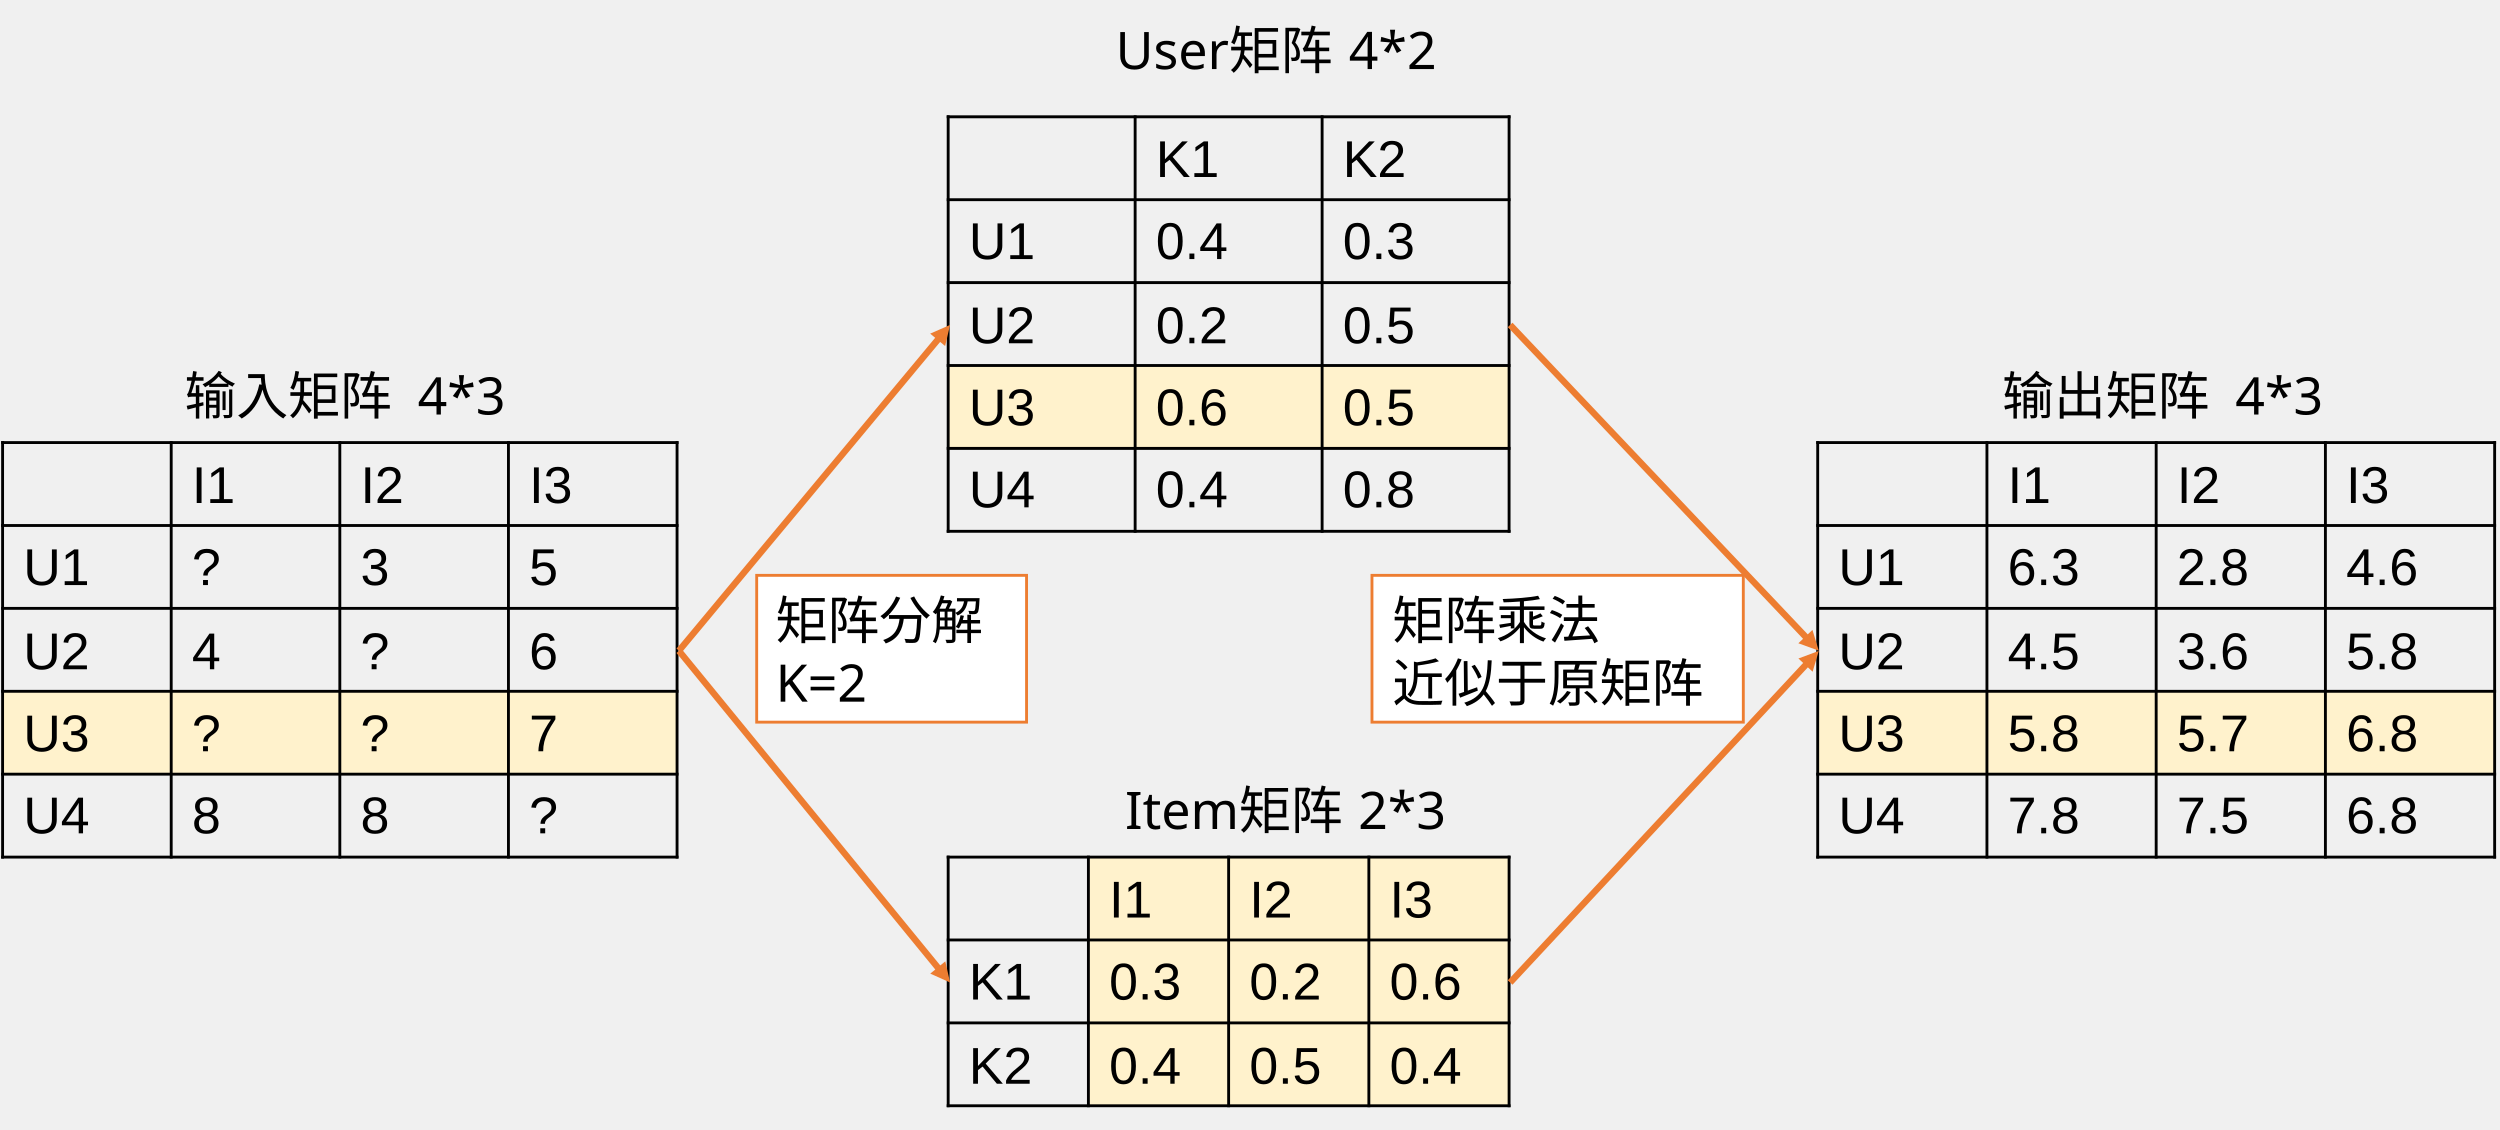
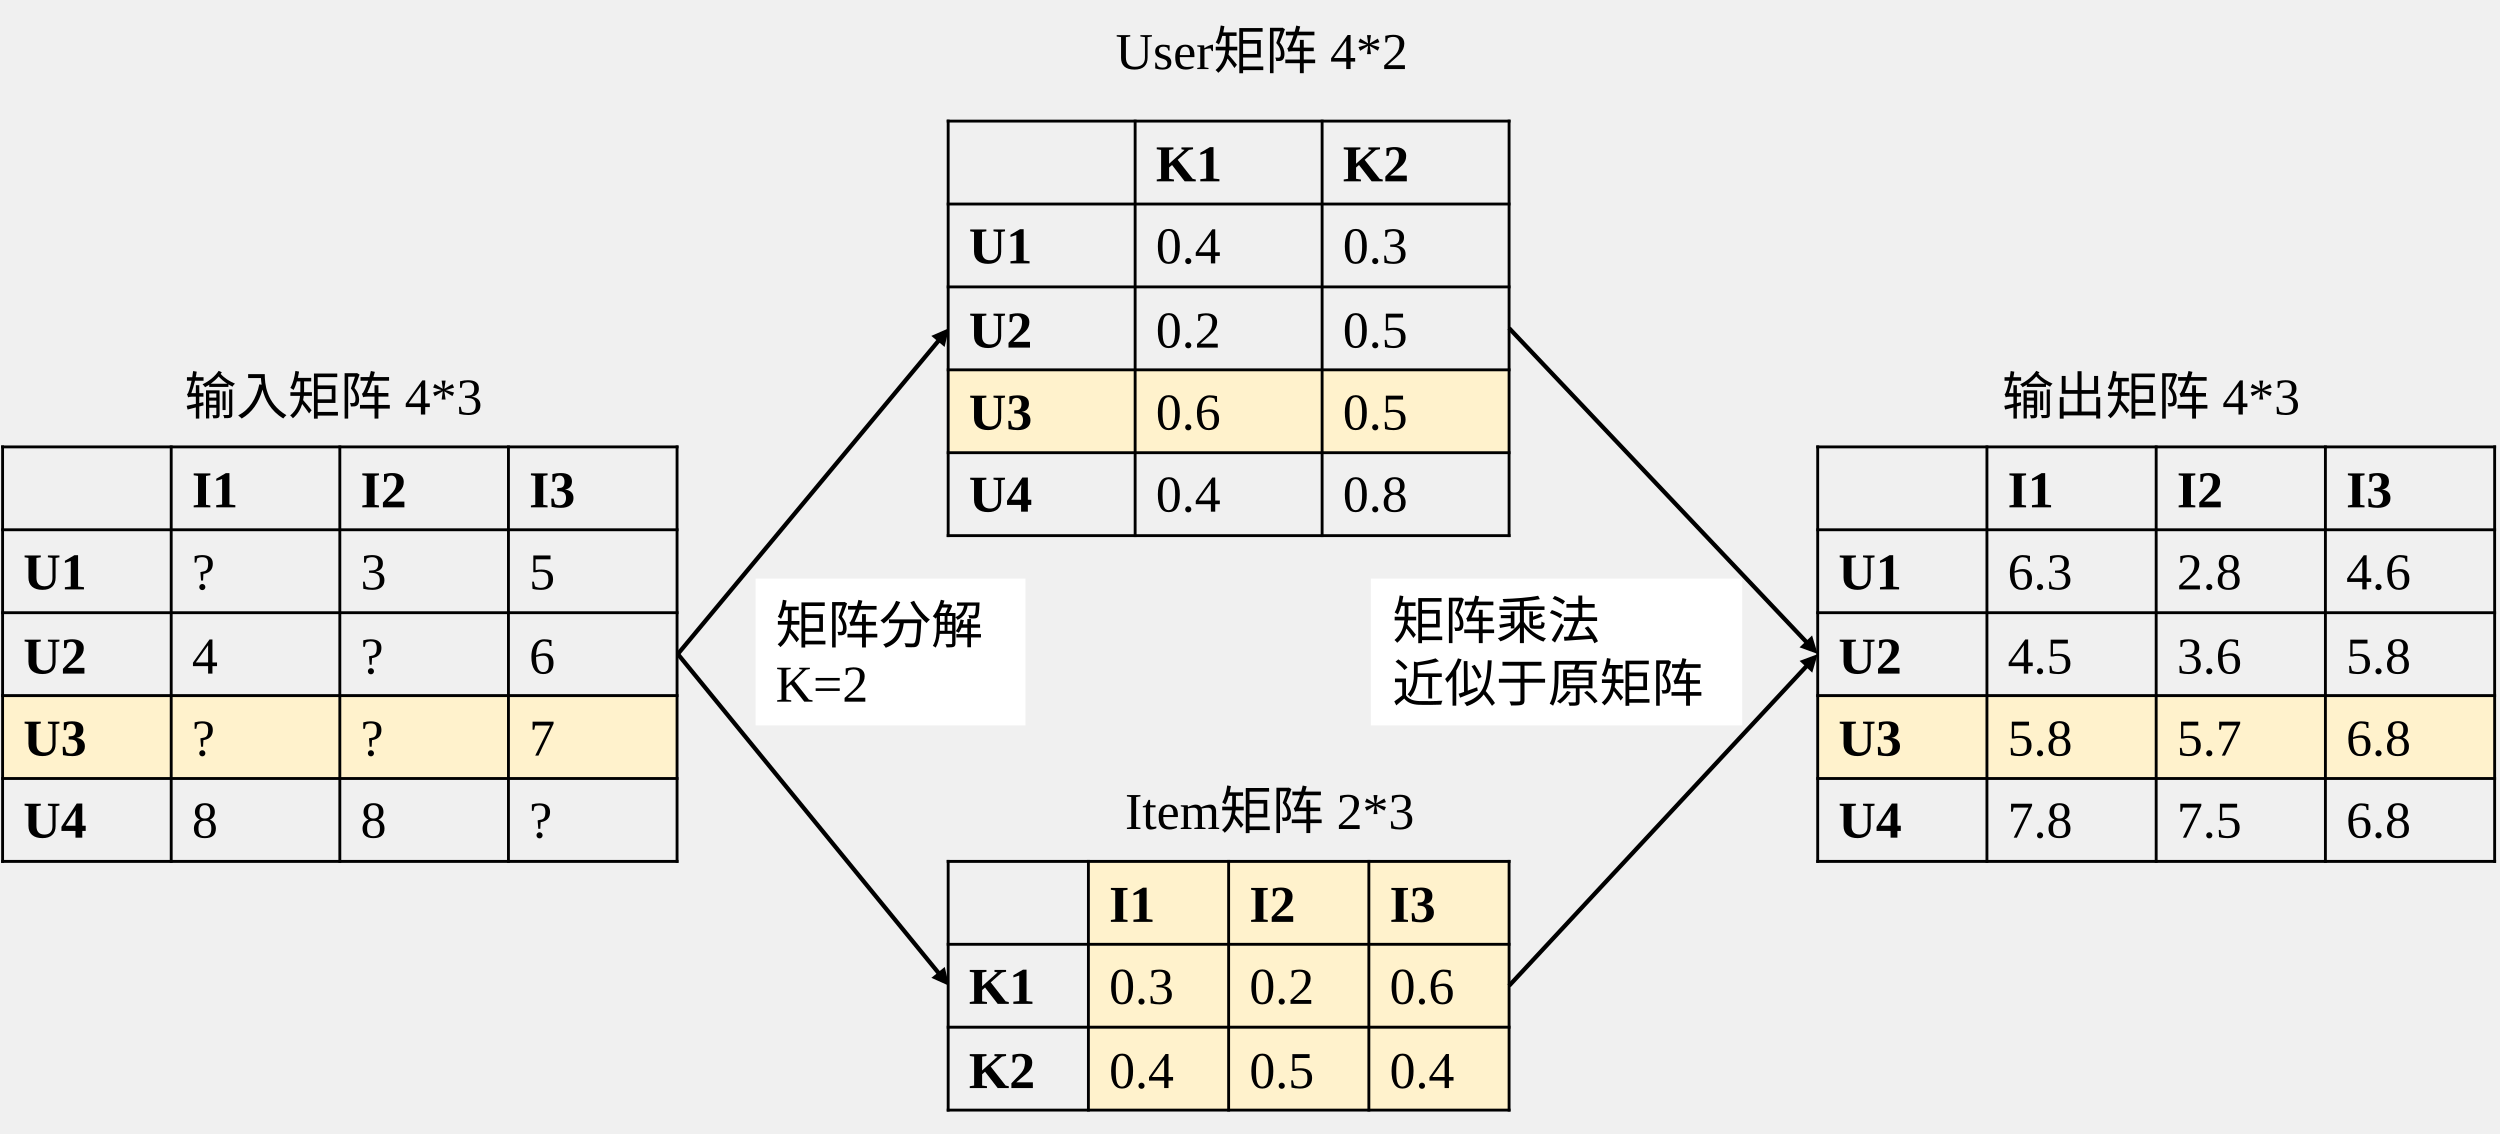
- <svg xmlns="http://www.w3.org/2000/svg" width="1158" height="523" overflow="hidden">
+ <svg xmlns="http://www.w3.org/2000/svg" width="1158" height="525" overflow="hidden">
  <defs>
    <clipPath id="clip0">
-       <rect x="32" y="83" width="1158" height="523" />
+       <rect x="32" y="81" width="1158" height="525" />
    </clipPath>
    <clipPath id="clip1">
      <rect x="111" y="206" width="79" height="202" />
    </clipPath>
    <clipPath id="clip2">
      <rect x="189" y="206" width="79" height="202" />
    </clipPath>
    <clipPath id="clip3">
      <rect x="267" y="206" width="79" height="202" />
    </clipPath>
    <clipPath id="clip4">
      <rect x="33" y="244" width="79" height="203" />
    </clipPath>
    <clipPath id="clip5">
      <rect x="111" y="244" width="79" height="203" />
    </clipPath>
    <clipPath id="clip6">
      <rect x="189" y="244" width="79" height="203" />
    </clipPath>
    <clipPath id="clip7">
      <rect x="267" y="244" width="79" height="203" />
    </clipPath>
    <clipPath id="clip8">
      <rect x="33" y="283" width="79" height="202" />
    </clipPath>
    <clipPath id="clip9">
      <rect x="111" y="283" width="79" height="202" />
    </clipPath>
    <clipPath id="clip10">
      <rect x="189" y="283" width="79" height="202" />
    </clipPath>
    <clipPath id="clip11">
      <rect x="267" y="283" width="79" height="202" />
    </clipPath>
    <clipPath id="clip12">
      <rect x="33" y="321" width="79" height="203" />
    </clipPath>
    <clipPath id="clip13">
      <rect x="111" y="321" width="79" height="203" />
    </clipPath>
    <clipPath id="clip14">
      <rect x="189" y="321" width="79" height="203" />
    </clipPath>
    <clipPath id="clip15">
      <rect x="267" y="321" width="79" height="203" />
    </clipPath>
    <clipPath id="clip16">
      <rect x="33" y="359" width="79" height="203" />
    </clipPath>
    <clipPath id="clip17">
      <rect x="111" y="359" width="79" height="203" />
    </clipPath>
    <clipPath id="clip18">
      <rect x="189" y="359" width="79" height="203" />
    </clipPath>
    <clipPath id="clip19">
      <rect x="267" y="359" width="79" height="203" />
    </clipPath>
    <clipPath id="clip20">
      <rect x="557" y="55" width="88" height="203" />
    </clipPath>
    <clipPath id="clip21">
      <rect x="644" y="55" width="88" height="203" />
    </clipPath>
    <clipPath id="clip22">
      <rect x="471" y="93" width="87" height="203" />
    </clipPath>
    <clipPath id="clip23">
      <rect x="557" y="93" width="88" height="203" />
    </clipPath>
    <clipPath id="clip24">
      <rect x="644" y="93" width="88" height="203" />
    </clipPath>
    <clipPath id="clip25">
      <rect x="471" y="132" width="87" height="202" />
    </clipPath>
    <clipPath id="clip26">
      <rect x="557" y="132" width="88" height="202" />
    </clipPath>
    <clipPath id="clip27">
      <rect x="644" y="132" width="88" height="202" />
    </clipPath>
    <clipPath id="clip28">
      <rect x="471" y="170" width="87" height="203" />
    </clipPath>
    <clipPath id="clip29">
      <rect x="557" y="170" width="88" height="203" />
    </clipPath>
    <clipPath id="clip30">
      <rect x="644" y="170" width="88" height="203" />
    </clipPath>
    <clipPath id="clip31">
      <rect x="471" y="209" width="87" height="202" />
    </clipPath>
    <clipPath id="clip32">
      <rect x="557" y="209" width="88" height="202" />
    </clipPath>
    <clipPath id="clip33">
      <rect x="644" y="209" width="88" height="202" />
    </clipPath>
    <clipPath id="clip34">
      <rect x="536" y="398" width="66" height="202" />
    </clipPath>
    <clipPath id="clip35">
      <rect x="601" y="398" width="66" height="202" />
    </clipPath>
    <clipPath id="clip36">
      <rect x="666" y="398" width="66" height="202" />
    </clipPath>
    <clipPath id="clip37">
      <rect x="471" y="436" width="66" height="203" />
    </clipPath>
    <clipPath id="clip38">
      <rect x="536" y="436" width="66" height="203" />
    </clipPath>
    <clipPath id="clip39">
      <rect x="601" y="436" width="66" height="203" />
    </clipPath>
    <clipPath id="clip40">
      <rect x="666" y="436" width="66" height="203" />
    </clipPath>
    <clipPath id="clip41">
      <rect x="471" y="475" width="66" height="202" />
    </clipPath>
    <clipPath id="clip42">
      <rect x="536" y="475" width="66" height="202" />
    </clipPath>
    <clipPath id="clip43">
      <rect x="601" y="475" width="66" height="202" />
    </clipPath>
    <clipPath id="clip44">
      <rect x="666" y="475" width="66" height="202" />
    </clipPath>
    <clipPath id="clip45">
      <rect x="952" y="206" width="79" height="202" />
    </clipPath>
    <clipPath id="clip46">
      <rect x="1030" y="206" width="80" height="202" />
    </clipPath>
    <clipPath id="clip47">
      <rect x="1109" y="206" width="79" height="202" />
    </clipPath>
    <clipPath id="clip48">
      <rect x="873" y="244" width="80" height="203" />
    </clipPath>
    <clipPath id="clip49">
      <rect x="952" y="244" width="79" height="203" />
    </clipPath>
    <clipPath id="clip50">
      <rect x="1030" y="244" width="80" height="203" />
    </clipPath>
    <clipPath id="clip51">
      <rect x="1109" y="244" width="79" height="203" />
    </clipPath>
    <clipPath id="clip52">
      <rect x="873" y="283" width="80" height="202" />
    </clipPath>
    <clipPath id="clip53">
      <rect x="952" y="283" width="79" height="202" />
    </clipPath>
    <clipPath id="clip54">
      <rect x="1030" y="283" width="80" height="202" />
    </clipPath>
    <clipPath id="clip55">
      <rect x="1109" y="283" width="79" height="202" />
    </clipPath>
    <clipPath id="clip56">
      <rect x="873" y="321" width="80" height="203" />
    </clipPath>
    <clipPath id="clip57">
      <rect x="952" y="321" width="79" height="203" />
    </clipPath>
    <clipPath id="clip58">
      <rect x="1030" y="321" width="80" height="203" />
    </clipPath>
    <clipPath id="clip59">
      <rect x="1109" y="321" width="79" height="203" />
    </clipPath>
    <clipPath id="clip60">
      <rect x="873" y="359" width="80" height="203" />
    </clipPath>
    <clipPath id="clip61">
      <rect x="952" y="359" width="79" height="203" />
    </clipPath>
    <clipPath id="clip62">
      <rect x="1030" y="359" width="80" height="203" />
    </clipPath>
    <clipPath id="clip63">
      <rect x="1109" y="359" width="79" height="203" />
    </clipPath>
  </defs>
-   <g clip-path="url(#clip0)" transform="translate(-32 -83)">
+   <g clip-path="url(#clip0)" transform="translate(-32 -81)">
    <path d="M33.199 403.2 111.303 403.2 111.303 441.6 33.199 441.6Z" fill="#FFF2CC" fill-rule="evenodd" />
    <path d="M111.303 403.2 189.407 403.2 189.407 441.6 111.303 441.6Z" fill="#FFF2CC" fill-rule="evenodd" />
    <path d="M189.407 403.2 267.511 403.2 267.511 441.6 189.407 441.6Z" fill="#FFF2CC" fill-rule="evenodd" />
    <path d="M267.511 403.2 345.615 403.2 345.615 441.6 267.511 441.6Z" fill="#FFF2CC" fill-rule="evenodd" />
    <path d="M111.303 287.333 111.303 480.666" stroke="#000000" stroke-width="1.333" stroke-linejoin="round" stroke-miterlimit="10" fill="none" fill-rule="evenodd" />
    <path d="M189.407 287.333 189.407 480.666" stroke="#000000" stroke-width="1.333" stroke-linejoin="round" stroke-miterlimit="10" fill="none" fill-rule="evenodd" />
    <path d="M267.511 287.333 267.511 480.666" stroke="#000000" stroke-width="1.333" stroke-linejoin="round" stroke-miterlimit="10" fill="none" fill-rule="evenodd" />
    <path d="M32.532 326.4 346.281 326.4" stroke="#000000" stroke-width="1.333" stroke-linejoin="round" stroke-miterlimit="10" fill="none" fill-rule="evenodd" />
    <path d="M32.532 364.8 346.281 364.8" stroke="#000000" stroke-width="1.333" stroke-linejoin="round" stroke-miterlimit="10" fill="none" fill-rule="evenodd" />
    <path d="M32.532 403.2 346.281 403.2" stroke="#000000" stroke-width="1.333" stroke-linejoin="round" stroke-miterlimit="10" fill="none" fill-rule="evenodd" />
    <path d="M32.532 441.6 346.281 441.6" stroke="#000000" stroke-width="1.333" stroke-linejoin="round" stroke-miterlimit="10" fill="none" fill-rule="evenodd" />
    <path d="M33.199 287.333 33.199 480.666" stroke="#000000" stroke-width="1.333" stroke-linejoin="round" stroke-miterlimit="10" fill="none" fill-rule="evenodd" />
    <path d="M345.615 287.333 345.615 480.666" stroke="#000000" stroke-width="1.333" stroke-linejoin="round" stroke-miterlimit="10" fill="none" fill-rule="evenodd" />
    <path d="M32.532 288 346.281 288" stroke="#000000" stroke-width="1.333" stroke-linejoin="round" stroke-miterlimit="10" fill="none" fill-rule="evenodd" />
    <path d="M32.532 480 346.281 480" stroke="#000000" stroke-width="1.333" stroke-linejoin="round" stroke-miterlimit="10" fill="none" fill-rule="evenodd" />
    <g clip-path="url(#clip1)">
-       <text font-family="Arial,Arial_MSFontService,sans-serif" font-weight="400" font-size="24" transform="translate(120.903 316)">I1</text>
+       <text font-family="Times New Roman,Times New Roman_MSFontService,sans-serif" font-weight="700" font-size="24" transform="translate(120.903 316)">I1</text>
    </g>
    <g clip-path="url(#clip2)">
-       <text font-family="Arial,Arial_MSFontService,sans-serif" font-weight="400" font-size="24" transform="translate(199.007 316)">I2</text>
+       <text font-family="Times New Roman,Times New Roman_MSFontService,sans-serif" font-weight="700" font-size="24" transform="translate(199.007 316)">I2</text>
    </g>
    <g clip-path="url(#clip3)">
-       <text font-family="Arial,Arial_MSFontService,sans-serif" font-weight="400" font-size="24" transform="translate(277.111 316)">I3</text>
+       <text font-family="Times New Roman,Times New Roman_MSFontService,sans-serif" font-weight="700" font-size="24" transform="translate(277.111 316)">I3</text>
    </g>
    <g clip-path="url(#clip4)">
-       <text font-family="Arial,Arial_MSFontService,sans-serif" font-weight="400" font-size="24" transform="translate(42.7988 354)">U1</text>
+       <text font-family="Times New Roman,Times New Roman_MSFontService,sans-serif" font-weight="700" font-size="24" transform="translate(42.7988 354)">U1</text>
    </g>
    <g clip-path="url(#clip5)">
-       <text font-family="Arial,Arial_MSFontService,sans-serif" font-weight="400" font-size="24" transform="translate(120.903 354)">?</text>
+       <text font-family="Times New Roman,Times New Roman_MSFontService,sans-serif" font-weight="400" font-size="24" transform="translate(120.903 354)">?</text>
    </g>
    <g clip-path="url(#clip6)">
-       <text font-family="Arial,Arial_MSFontService,sans-serif" font-weight="400" font-size="24" transform="translate(199.007 354)">3</text>
+       <text font-family="Times New Roman,Times New Roman_MSFontService,sans-serif" font-weight="400" font-size="24" transform="translate(199.007 354)">3</text>
    </g>
    <g clip-path="url(#clip7)">
-       <text font-family="Arial,Arial_MSFontService,sans-serif" font-weight="400" font-size="24" transform="translate(277.111 354)">5</text>
+       <text font-family="Times New Roman,Times New Roman_MSFontService,sans-serif" font-weight="400" font-size="24" transform="translate(277.111 354)">5</text>
    </g>
    <g clip-path="url(#clip8)">
-       <text font-family="Arial,Arial_MSFontService,sans-serif" font-weight="400" font-size="24" transform="translate(42.7988 393)">U2</text>
+       <text font-family="Times New Roman,Times New Roman_MSFontService,sans-serif" font-weight="700" font-size="24" transform="translate(42.7988 393)">U2</text>
    </g>
    <g clip-path="url(#clip9)">
-       <text font-family="Arial,Arial_MSFontService,sans-serif" font-weight="400" font-size="24" transform="translate(120.903 393)">4</text>
+       <text font-family="Times New Roman,Times New Roman_MSFontService,sans-serif" font-weight="400" font-size="24" transform="translate(120.903 393)">4</text>
    </g>
    <g clip-path="url(#clip10)">
-       <text font-family="Arial,Arial_MSFontService,sans-serif" font-weight="400" font-size="24" transform="translate(199.007 393)">?</text>
+       <text font-family="Times New Roman,Times New Roman_MSFontService,sans-serif" font-weight="400" font-size="24" transform="translate(199.007 393)">?</text>
    </g>
    <g clip-path="url(#clip11)">
-       <text font-family="Arial,Arial_MSFontService,sans-serif" font-weight="400" font-size="24" transform="translate(277.111 393)">6</text>
+       <text font-family="Times New Roman,Times New Roman_MSFontService,sans-serif" font-weight="400" font-size="24" transform="translate(277.111 393)">6</text>
    </g>
    <g clip-path="url(#clip12)">
-       <text font-family="Arial,Arial_MSFontService,sans-serif" font-weight="400" font-size="24" transform="translate(42.7988 431)">U3</text>
+       <text font-family="Times New Roman,Times New Roman_MSFontService,sans-serif" font-weight="700" font-size="24" transform="translate(42.7988 431)">U3</text>
    </g>
    <g clip-path="url(#clip13)">
-       <text font-family="Arial,Arial_MSFontService,sans-serif" font-weight="400" font-size="24" transform="translate(120.903 431)">?</text>
+       <text font-family="Times New Roman,Times New Roman_MSFontService,sans-serif" font-weight="400" font-size="24" transform="translate(120.903 431)">?</text>
    </g>
    <g clip-path="url(#clip14)">
-       <text font-family="Arial,Arial_MSFontService,sans-serif" font-weight="400" font-size="24" transform="translate(199.007 431)">?</text>
+       <text font-family="Times New Roman,Times New Roman_MSFontService,sans-serif" font-weight="400" font-size="24" transform="translate(199.007 431)">?</text>
    </g>
    <g clip-path="url(#clip15)">
-       <text font-family="Arial,Arial_MSFontService,sans-serif" font-weight="400" font-size="24" transform="translate(277.111 431)">7</text>
+       <text font-family="Times New Roman,Times New Roman_MSFontService,sans-serif" font-weight="400" font-size="24" transform="translate(277.111 431)">7</text>
    </g>
    <g clip-path="url(#clip16)">
-       <text font-family="Arial,Arial_MSFontService,sans-serif" font-weight="400" font-size="24" transform="translate(42.7988 469)">U4</text>
+       <text font-family="Times New Roman,Times New Roman_MSFontService,sans-serif" font-weight="700" font-size="24" transform="translate(42.7988 469)">U4</text>
    </g>
    <g clip-path="url(#clip17)">
-       <text font-family="Arial,Arial_MSFontService,sans-serif" font-weight="400" font-size="24" transform="translate(120.903 469)">8</text>
+       <text font-family="Times New Roman,Times New Roman_MSFontService,sans-serif" font-weight="400" font-size="24" transform="translate(120.903 469)">8</text>
    </g>
    <g clip-path="url(#clip18)">
-       <text font-family="Arial,Arial_MSFontService,sans-serif" font-weight="400" font-size="24" transform="translate(199.007 469)">8</text>
+       <text font-family="Times New Roman,Times New Roman_MSFontService,sans-serif" font-weight="400" font-size="24" transform="translate(199.007 469)">8</text>
    </g>
    <g clip-path="url(#clip19)">
-       <text font-family="Arial,Arial_MSFontService,sans-serif" font-weight="400" font-size="24" transform="translate(277.111 469)">?</text>
+       <text font-family="Times New Roman,Times New Roman_MSFontService,sans-serif" font-weight="400" font-size="24" transform="translate(277.111 469)">?</text>
    </g>
    <path d="M471.193 252.3 557.798 252.3 557.798 290.7 471.193 290.7Z" fill="#FFF2CC" fill-rule="evenodd" />
    <path d="M557.798 252.3 644.404 252.3 644.404 290.7 557.798 290.7Z" fill="#FFF2CC" fill-rule="evenodd" />
    <path d="M644.404 252.3 731.009 252.3 731.009 290.7 644.404 290.7Z" fill="#FFF2CC" fill-rule="evenodd" />
    <path d="M557.798 136.433 557.798 329.766" stroke="#000000" stroke-width="1.333" stroke-linejoin="round" stroke-miterlimit="10" fill="none" fill-rule="evenodd" />
    <path d="M644.404 136.433 644.404 329.766" stroke="#000000" stroke-width="1.333" stroke-linejoin="round" stroke-miterlimit="10" fill="none" fill-rule="evenodd" />
    <path d="M470.526 175.5 731.676 175.5" stroke="#000000" stroke-width="1.333" stroke-linejoin="round" stroke-miterlimit="10" fill="none" fill-rule="evenodd" />
    <path d="M470.526 213.9 731.676 213.9" stroke="#000000" stroke-width="1.333" stroke-linejoin="round" stroke-miterlimit="10" fill="none" fill-rule="evenodd" />
    <path d="M470.526 252.3 731.676 252.3" stroke="#000000" stroke-width="1.333" stroke-linejoin="round" stroke-miterlimit="10" fill="none" fill-rule="evenodd" />
    <path d="M470.526 290.7 731.676 290.7" stroke="#000000" stroke-width="1.333" stroke-linejoin="round" stroke-miterlimit="10" fill="none" fill-rule="evenodd" />
    <path d="M471.193 136.433 471.193 329.766" stroke="#000000" stroke-width="1.333" stroke-linejoin="round" stroke-miterlimit="10" fill="none" fill-rule="evenodd" />
    <path d="M731.009 136.433 731.009 329.766" stroke="#000000" stroke-width="1.333" stroke-linejoin="round" stroke-miterlimit="10" fill="none" fill-rule="evenodd" />
    <path d="M470.526 137.1 731.676 137.1" stroke="#000000" stroke-width="1.333" stroke-linejoin="round" stroke-miterlimit="10" fill="none" fill-rule="evenodd" />
    <path d="M470.526 329.1 731.676 329.1" stroke="#000000" stroke-width="1.333" stroke-linejoin="round" stroke-miterlimit="10" fill="none" fill-rule="evenodd" />
    <g clip-path="url(#clip20)">
-       <text font-family="Arial,Arial_MSFontService,sans-serif" font-weight="400" font-size="24" transform="translate(567.398 165)">K1</text>
+       <text font-family="Times New Roman,Times New Roman_MSFontService,sans-serif" font-weight="700" font-size="24" transform="translate(567.398 165)">K1</text>
    </g>
    <g clip-path="url(#clip21)">
-       <text font-family="Arial,Arial_MSFontService,sans-serif" font-weight="400" font-size="24" transform="translate(654.004 165)">K2</text>
+       <text font-family="Times New Roman,Times New Roman_MSFontService,sans-serif" font-weight="700" font-size="24" transform="translate(654.004 165)">K2</text>
    </g>
    <g clip-path="url(#clip22)">
-       <text font-family="Arial,Arial_MSFontService,sans-serif" font-weight="400" font-size="24" transform="translate(480.793 203)">U1</text>
+       <text font-family="Times New Roman,Times New Roman_MSFontService,sans-serif" font-weight="700" font-size="24" transform="translate(480.793 203)">U1</text>
    </g>
    <g clip-path="url(#clip23)">
-       <text font-family="Arial,Arial_MSFontService,sans-serif" font-weight="400" font-size="24" transform="translate(567.398 203)">0.4</text>
+       <text font-family="Times New Roman,Times New Roman_MSFontService,sans-serif" font-weight="400" font-size="24" transform="translate(567.398 203)">0.4</text>
    </g>
    <g clip-path="url(#clip24)">
-       <text font-family="Arial,Arial_MSFontService,sans-serif" font-weight="400" font-size="24" transform="translate(654.004 203)">0.3</text>
+       <text font-family="Times New Roman,Times New Roman_MSFontService,sans-serif" font-weight="400" font-size="24" transform="translate(654.004 203)">0.3</text>
    </g>
    <g clip-path="url(#clip25)">
-       <text font-family="Arial,Arial_MSFontService,sans-serif" font-weight="400" font-size="24" transform="translate(480.793 242)">U2</text>
+       <text font-family="Times New Roman,Times New Roman_MSFontService,sans-serif" font-weight="700" font-size="24" transform="translate(480.793 242)">U2</text>
    </g>
    <g clip-path="url(#clip26)">
-       <text font-family="Arial,Arial_MSFontService,sans-serif" font-weight="400" font-size="24" transform="translate(567.398 242)">0.2</text>
+       <text font-family="Times New Roman,Times New Roman_MSFontService,sans-serif" font-weight="400" font-size="24" transform="translate(567.398 242)">0.2</text>
    </g>
    <g clip-path="url(#clip27)">
-       <text font-family="Arial,Arial_MSFontService,sans-serif" font-weight="400" font-size="24" transform="translate(654.004 242)">0.5</text>
+       <text font-family="Times New Roman,Times New Roman_MSFontService,sans-serif" font-weight="400" font-size="24" transform="translate(654.004 242)">0.5</text>
    </g>
    <g clip-path="url(#clip28)">
-       <text font-family="Arial,Arial_MSFontService,sans-serif" font-weight="400" font-size="24" transform="translate(480.793 280)">U3</text>
+       <text font-family="Times New Roman,Times New Roman_MSFontService,sans-serif" font-weight="700" font-size="24" transform="translate(480.793 280)">U3</text>
    </g>
    <g clip-path="url(#clip29)">
-       <text font-family="Arial,Arial_MSFontService,sans-serif" font-weight="400" font-size="24" transform="translate(567.398 280)">0.6</text>
+       <text font-family="Times New Roman,Times New Roman_MSFontService,sans-serif" font-weight="400" font-size="24" transform="translate(567.398 280)">0.6</text>
    </g>
    <g clip-path="url(#clip30)">
-       <text font-family="Arial,Arial_MSFontService,sans-serif" font-weight="400" font-size="24" transform="translate(654.004 280)">0.5</text>
+       <text font-family="Times New Roman,Times New Roman_MSFontService,sans-serif" font-weight="400" font-size="24" transform="translate(654.004 280)">0.5</text>
    </g>
    <g clip-path="url(#clip31)">
-       <text font-family="Arial,Arial_MSFontService,sans-serif" font-weight="400" font-size="24" transform="translate(480.793 318)">U4</text>
+       <text font-family="Times New Roman,Times New Roman_MSFontService,sans-serif" font-weight="700" font-size="24" transform="translate(480.793 318)">U4</text>
    </g>
    <g clip-path="url(#clip32)">
-       <text font-family="Arial,Arial_MSFontService,sans-serif" font-weight="400" font-size="24" transform="translate(567.398 318)">0.4</text>
+       <text font-family="Times New Roman,Times New Roman_MSFontService,sans-serif" font-weight="400" font-size="24" transform="translate(567.398 318)">0.4</text>
    </g>
    <g clip-path="url(#clip33)">
-       <text font-family="Arial,Arial_MSFontService,sans-serif" font-weight="400" font-size="24" transform="translate(654.004 318)">0.8</text>
+       <text font-family="Times New Roman,Times New Roman_MSFontService,sans-serif" font-weight="400" font-size="24" transform="translate(654.004 318)">0.8</text>
    </g>
    <path d="M536.147 480 601.101 480 601.101 518.4 536.147 518.4Z" fill="#FFF2CC" fill-rule="evenodd" />
    <path d="M601.101 480 666.055 480 666.055 518.4 601.101 518.4Z" fill="#FFF2CC" fill-rule="evenodd" />
    <path d="M666.055 480 731.009 480 731.009 518.4 666.055 518.4Z" fill="#FFF2CC" fill-rule="evenodd" />
    <path d="M536.147 518.4 601.101 518.4 601.101 556.8 536.147 556.8Z" fill="#FFF2CC" fill-rule="evenodd" />
    <path d="M601.101 518.4 666.055 518.4 666.055 556.8 601.101 556.8Z" fill="#FFF2CC" fill-rule="evenodd" />
    <path d="M666.055 518.4 731.009 518.4 731.009 556.8 666.055 556.8Z" fill="#FFF2CC" fill-rule="evenodd" />
    <path d="M536.147 556.8 601.101 556.8 601.101 595.2 536.147 595.2Z" fill="#FFF2CC" fill-rule="evenodd" />
    <path d="M601.101 556.8 666.055 556.8 666.055 595.2 601.101 595.2Z" fill="#FFF2CC" fill-rule="evenodd" />
    <path d="M666.055 556.8 731.009 556.8 731.009 595.2 666.055 595.2Z" fill="#FFF2CC" fill-rule="evenodd" />
    <path d="M536.147 479.333 536.147 595.866" stroke="#000000" stroke-width="1.333" stroke-linejoin="round" stroke-miterlimit="10" fill="none" fill-rule="evenodd" />
    <path d="M601.101 479.333 601.101 595.866" stroke="#000000" stroke-width="1.333" stroke-linejoin="round" stroke-miterlimit="10" fill="none" fill-rule="evenodd" />
    <path d="M666.055 479.333 666.055 595.866" stroke="#000000" stroke-width="1.333" stroke-linejoin="round" stroke-miterlimit="10" fill="none" fill-rule="evenodd" />
    <path d="M470.526 518.4 731.676 518.4" stroke="#000000" stroke-width="1.333" stroke-linejoin="round" stroke-miterlimit="10" fill="none" fill-rule="evenodd" />
    <path d="M470.526 556.8 731.676 556.8" stroke="#000000" stroke-width="1.333" stroke-linejoin="round" stroke-miterlimit="10" fill="none" fill-rule="evenodd" />
    <path d="M471.193 479.333 471.193 595.866" stroke="#000000" stroke-width="1.333" stroke-linejoin="round" stroke-miterlimit="10" fill="none" fill-rule="evenodd" />
    <path d="M731.009 479.333 731.009 595.866" stroke="#000000" stroke-width="1.333" stroke-linejoin="round" stroke-miterlimit="10" fill="none" fill-rule="evenodd" />
    <path d="M470.526 480 731.676 480" stroke="#000000" stroke-width="1.333" stroke-linejoin="round" stroke-miterlimit="10" fill="none" fill-rule="evenodd" />
    <path d="M470.526 595.2 731.676 595.2" stroke="#000000" stroke-width="1.333" stroke-linejoin="round" stroke-miterlimit="10" fill="none" fill-rule="evenodd" />
    <g clip-path="url(#clip34)">
-       <text font-family="Arial,Arial_MSFontService,sans-serif" font-weight="400" font-size="24" transform="translate(545.747 508)">I1</text>
+       <text font-family="Times New Roman,Times New Roman_MSFontService,sans-serif" font-weight="700" font-size="24" transform="translate(545.747 508)">I1</text>
    </g>
    <g clip-path="url(#clip35)">
-       <text font-family="Arial,Arial_MSFontService,sans-serif" font-weight="400" font-size="24" transform="translate(610.701 508)">I2</text>
+       <text font-family="Times New Roman,Times New Roman_MSFontService,sans-serif" font-weight="700" font-size="24" transform="translate(610.701 508)">I2</text>
    </g>
    <g clip-path="url(#clip36)">
-       <text font-family="Arial,Arial_MSFontService,sans-serif" font-weight="400" font-size="24" transform="translate(675.655 508)">I3</text>
+       <text font-family="Times New Roman,Times New Roman_MSFontService,sans-serif" font-weight="700" font-size="24" transform="translate(675.655 508)">I3</text>
    </g>
    <g clip-path="url(#clip37)">
-       <text font-family="Arial,Arial_MSFontService,sans-serif" font-weight="400" font-size="24" transform="translate(480.793 546)">K1</text>
+       <text font-family="Times New Roman,Times New Roman_MSFontService,sans-serif" font-weight="700" font-size="24" transform="translate(480.793 546)">K1</text>
    </g>
    <g clip-path="url(#clip38)">
-       <text font-family="Arial,Arial_MSFontService,sans-serif" font-weight="400" font-size="24" transform="translate(545.747 546)">0.3</text>
+       <text font-family="Times New Roman,Times New Roman_MSFontService,sans-serif" font-weight="400" font-size="24" transform="translate(545.747 546)">0.3</text>
    </g>
    <g clip-path="url(#clip39)">
-       <text font-family="Arial,Arial_MSFontService,sans-serif" font-weight="400" font-size="24" transform="translate(610.701 546)">0.2</text>
+       <text font-family="Times New Roman,Times New Roman_MSFontService,sans-serif" font-weight="400" font-size="24" transform="translate(610.701 546)">0.2</text>
    </g>
    <g clip-path="url(#clip40)">
-       <text font-family="Arial,Arial_MSFontService,sans-serif" font-weight="400" font-size="24" transform="translate(675.655 546)">0.6</text>
+       <text font-family="Times New Roman,Times New Roman_MSFontService,sans-serif" font-weight="400" font-size="24" transform="translate(675.655 546)">0.6</text>
    </g>
    <g clip-path="url(#clip41)">
-       <text font-family="Arial,Arial_MSFontService,sans-serif" font-weight="400" font-size="24" transform="translate(480.793 585)">K2</text>
+       <text font-family="Times New Roman,Times New Roman_MSFontService,sans-serif" font-weight="700" font-size="24" transform="translate(480.793 585)">K2</text>
    </g>
    <g clip-path="url(#clip42)">
-       <text font-family="Arial,Arial_MSFontService,sans-serif" font-weight="400" font-size="24" transform="translate(545.747 585)">0.4</text>
+       <text font-family="Times New Roman,Times New Roman_MSFontService,sans-serif" font-weight="400" font-size="24" transform="translate(545.747 585)">0.4</text>
    </g>
    <g clip-path="url(#clip43)">
-       <text font-family="Arial,Arial_MSFontService,sans-serif" font-weight="400" font-size="24" transform="translate(610.701 585)">0.5</text>
+       <text font-family="Times New Roman,Times New Roman_MSFontService,sans-serif" font-weight="400" font-size="24" transform="translate(610.701 585)">0.5</text>
    </g>
    <g clip-path="url(#clip44)">
-       <text font-family="Arial,Arial_MSFontService,sans-serif" font-weight="400" font-size="24" transform="translate(675.655 585)">0.4</text>
-     </g>
-     <text font-family="SimSun,SimSun_MSFontService,sans-serif" font-weight="400" font-size="24" transform="translate(117.466 275)">输入矩阵<tspan font-size="24" x="108" y="0">4*</tspan>3<tspan font-size="24" x="431.29" y="-160">User</tspan>矩阵<tspan font-size="24" x="539.29" y="-160">4*2</tspan>
-       <tspan font-size="24" x="435.645" y="192">Item</tspan>矩阵<tspan font-size="24" x="543.645" y="192">2*3</tspan>
+       <text font-family="Times New Roman,Times New Roman_MSFontService,sans-serif" font-weight="400" font-size="24" transform="translate(675.655 585)">0.4</text>
+     </g>
+     <text font-family="SimSun,SimSun_MSFontService,sans-serif" font-weight="400" font-size="24" transform="translate(117.466 273)">输入矩阵<tspan font-family="Times New Roman,Times New Roman_MSFontService,sans-serif" font-size="24" x="102" y="0">4*3</tspan>
+       <tspan font-family="Times New Roman,Times New Roman_MSFontService,sans-serif" font-size="24" x="431.29" y="-160">User</tspan>
+       <tspan font-size="24" x="476.624" y="-160">矩阵</tspan>
+       <tspan font-family="Times New Roman,Times New Roman_MSFontService,sans-serif" font-size="24" x="530.624" y="-160">4*2</tspan>
+       <tspan font-family="Times New Roman,Times New Roman_MSFontService,sans-serif" font-size="24" x="435.645" y="192">Item</tspan>矩阵<tspan font-family="Times New Roman,Times New Roman_MSFontService,sans-serif" font-size="24" x="533.645" y="192">2*3</tspan>
    </text>
    <path d="M873.958 403.2 952.349 403.2 952.349 441.6 873.958 441.6Z" fill="#FFF2CC" fill-rule="evenodd" />
    <path d="M952.349 403.2 1030.74 403.2 1030.74 441.6 952.349 441.6Z" fill="#FFF2CC" fill-rule="evenodd" />
    <path d="M1030.74 403.2 1109.13 403.2 1109.13 441.6 1030.74 441.6Z" fill="#FFF2CC" fill-rule="evenodd" />
    <path d="M1109.13 403.2 1187.52 403.2 1187.52 441.6 1109.13 441.6Z" fill="#FFF2CC" fill-rule="evenodd" />
    <path d="M952.349 287.333 952.349 480.666" stroke="#000000" stroke-width="1.333" stroke-linejoin="round" stroke-miterlimit="10" fill="none" fill-rule="evenodd" />
    <path d="M1030.74 287.333 1030.74 480.666" stroke="#000000" stroke-width="1.333" stroke-linejoin="round" stroke-miterlimit="10" fill="none" fill-rule="evenodd" />
    <path d="M1109.13 287.333 1109.13 480.666" stroke="#000000" stroke-width="1.333" stroke-linejoin="round" stroke-miterlimit="10" fill="none" fill-rule="evenodd" />
    <path d="M873.291 326.4 1188.19 326.4" stroke="#000000" stroke-width="1.333" stroke-linejoin="round" stroke-miterlimit="10" fill="none" fill-rule="evenodd" />
    <path d="M873.291 364.8 1188.19 364.8" stroke="#000000" stroke-width="1.333" stroke-linejoin="round" stroke-miterlimit="10" fill="none" fill-rule="evenodd" />
    <path d="M873.291 403.2 1188.19 403.2" stroke="#000000" stroke-width="1.333" stroke-linejoin="round" stroke-miterlimit="10" fill="none" fill-rule="evenodd" />
    <path d="M873.291 441.6 1188.19 441.6" stroke="#000000" stroke-width="1.333" stroke-linejoin="round" stroke-miterlimit="10" fill="none" fill-rule="evenodd" />
    <path d="M873.958 287.333 873.958 480.666" stroke="#000000" stroke-width="1.333" stroke-linejoin="round" stroke-miterlimit="10" fill="none" fill-rule="evenodd" />
    <path d="M1187.52 287.333 1187.52 480.666" stroke="#000000" stroke-width="1.333" stroke-linejoin="round" stroke-miterlimit="10" fill="none" fill-rule="evenodd" />
    <path d="M873.291 288 1188.19 288" stroke="#000000" stroke-width="1.333" stroke-linejoin="round" stroke-miterlimit="10" fill="none" fill-rule="evenodd" />
    <path d="M873.291 480 1188.19 480" stroke="#000000" stroke-width="1.333" stroke-linejoin="round" stroke-miterlimit="10" fill="none" fill-rule="evenodd" />
    <g clip-path="url(#clip45)">
-       <text font-family="Arial,Arial_MSFontService,sans-serif" font-weight="400" font-size="24" transform="translate(961.949 316)">I1</text>
+       <text font-family="Times New Roman,Times New Roman_MSFontService,sans-serif" font-weight="700" font-size="24" transform="translate(961.949 316)">I1</text>
    </g>
    <g clip-path="url(#clip46)">
-       <text font-family="Arial,Arial_MSFontService,sans-serif" font-weight="400" font-size="24" transform="translate(1040.34 316)">I2</text>
+       <text font-family="Times New Roman,Times New Roman_MSFontService,sans-serif" font-weight="700" font-size="24" transform="translate(1040.34 316)">I2</text>
    </g>
    <g clip-path="url(#clip47)">
-       <text font-family="Arial,Arial_MSFontService,sans-serif" font-weight="400" font-size="24" transform="translate(1118.73 316)">I3</text>
+       <text font-family="Times New Roman,Times New Roman_MSFontService,sans-serif" font-weight="700" font-size="24" transform="translate(1118.73 316)">I3</text>
    </g>
    <g clip-path="url(#clip48)">
-       <text font-family="Arial,Arial_MSFontService,sans-serif" font-weight="400" font-size="24" transform="translate(883.558 354)">U1</text>
+       <text font-family="Times New Roman,Times New Roman_MSFontService,sans-serif" font-weight="700" font-size="24" transform="translate(883.558 354)">U1</text>
    </g>
    <g clip-path="url(#clip49)">
-       <text font-family="Arial,Arial_MSFontService,sans-serif" font-weight="400" font-size="24" transform="translate(961.949 354)">6.3</text>
+       <text font-family="Times New Roman,Times New Roman_MSFontService,sans-serif" font-weight="400" font-size="24" transform="translate(961.949 354)">6.3</text>
    </g>
    <g clip-path="url(#clip50)">
-       <text font-family="Arial,Arial_MSFontService,sans-serif" font-weight="400" font-size="24" transform="translate(1040.34 354)">2.8</text>
+       <text font-family="Times New Roman,Times New Roman_MSFontService,sans-serif" font-weight="400" font-size="24" transform="translate(1040.34 354)">2.8</text>
    </g>
    <g clip-path="url(#clip51)">
-       <text font-family="Arial,Arial_MSFontService,sans-serif" font-weight="400" font-size="24" transform="translate(1118.73 354)">4.6</text>
+       <text font-family="Times New Roman,Times New Roman_MSFontService,sans-serif" font-weight="400" font-size="24" transform="translate(1118.73 354)">4.6</text>
    </g>
    <g clip-path="url(#clip52)">
-       <text font-family="Arial,Arial_MSFontService,sans-serif" font-weight="400" font-size="24" transform="translate(883.558 393)">U2</text>
+       <text font-family="Times New Roman,Times New Roman_MSFontService,sans-serif" font-weight="700" font-size="24" transform="translate(883.558 393)">U2</text>
    </g>
    <g clip-path="url(#clip53)">
-       <text font-family="Arial,Arial_MSFontService,sans-serif" font-weight="400" font-size="24" transform="translate(961.949 393)">4.5</text>
+       <text font-family="Times New Roman,Times New Roman_MSFontService,sans-serif" font-weight="400" font-size="24" transform="translate(961.949 393)">4.5</text>
    </g>
    <g clip-path="url(#clip54)">
-       <text font-family="Arial,Arial_MSFontService,sans-serif" font-weight="400" font-size="24" transform="translate(1040.34 393)">3.6</text>
+       <text font-family="Times New Roman,Times New Roman_MSFontService,sans-serif" font-weight="400" font-size="24" transform="translate(1040.34 393)">3.6</text>
    </g>
    <g clip-path="url(#clip55)">
-       <text font-family="Arial,Arial_MSFontService,sans-serif" font-weight="400" font-size="24" transform="translate(1118.73 393)">5.8</text>
+       <text font-family="Times New Roman,Times New Roman_MSFontService,sans-serif" font-weight="400" font-size="24" transform="translate(1118.73 393)">5.8</text>
    </g>
    <g clip-path="url(#clip56)">
-       <text font-family="Arial,Arial_MSFontService,sans-serif" font-weight="400" font-size="24" transform="translate(883.558 431)">U3</text>
+       <text font-family="Times New Roman,Times New Roman_MSFontService,sans-serif" font-weight="700" font-size="24" transform="translate(883.558 431)">U3</text>
    </g>
    <g clip-path="url(#clip57)">
-       <text font-family="Arial,Arial_MSFontService,sans-serif" font-weight="400" font-size="24" transform="translate(961.949 431)">5.8</text>
+       <text font-family="Times New Roman,Times New Roman_MSFontService,sans-serif" font-weight="400" font-size="24" transform="translate(961.949 431)">5.8</text>
    </g>
    <g clip-path="url(#clip58)">
-       <text font-family="Arial,Arial_MSFontService,sans-serif" font-weight="400" font-size="24" transform="translate(1040.34 431)">5.7</text>
+       <text font-family="Times New Roman,Times New Roman_MSFontService,sans-serif" font-weight="400" font-size="24" transform="translate(1040.34 431)">5.7</text>
    </g>
    <g clip-path="url(#clip59)">
-       <text font-family="Arial,Arial_MSFontService,sans-serif" font-weight="400" font-size="24" transform="translate(1118.73 431)">6.8</text>
+       <text font-family="Times New Roman,Times New Roman_MSFontService,sans-serif" font-weight="400" font-size="24" transform="translate(1118.73 431)">6.8</text>
    </g>
    <g clip-path="url(#clip60)">
-       <text font-family="Arial,Arial_MSFontService,sans-serif" font-weight="400" font-size="24" transform="translate(883.558 469)">U4</text>
+       <text font-family="Times New Roman,Times New Roman_MSFontService,sans-serif" font-weight="700" font-size="24" transform="translate(883.558 469)">U4</text>
    </g>
    <g clip-path="url(#clip61)">
-       <text font-family="Arial,Arial_MSFontService,sans-serif" font-weight="400" font-size="24" transform="translate(961.949 469)">7.8</text>
+       <text font-family="Times New Roman,Times New Roman_MSFontService,sans-serif" font-weight="400" font-size="24" transform="translate(961.949 469)">7.8</text>
    </g>
    <g clip-path="url(#clip62)">
-       <text font-family="Arial,Arial_MSFontService,sans-serif" font-weight="400" font-size="24" transform="translate(1040.34 469)">7.5</text>
+       <text font-family="Times New Roman,Times New Roman_MSFontService,sans-serif" font-weight="400" font-size="24" transform="translate(1040.34 469)">7.5</text>
    </g>
    <g clip-path="url(#clip63)">
-       <text font-family="Arial,Arial_MSFontService,sans-serif" font-weight="400" font-size="24" transform="translate(1118.73 469)">6.8</text>
-     </g>
-     <text font-family="SimSun,SimSun_MSFontService,sans-serif" font-weight="400" font-size="24" transform="translate(959.374 275)">输出矩阵<tspan font-size="24" x="108" y="0">4*</tspan>3</text>
-     <path d="M1.153-0.96 121.934 144.176 119.628 146.095-1.153 0.96ZM123.28 141.104 125.578 150.9 116.362 146.861Z" fill="#ED7D31" transform="matrix(1 0 0 -1 346.5 384.4)" />
-     <path d="M347.661 383.551 468.492 531.344 466.169 533.243 345.339 385.449ZM469.865 528.284 472.078 538.1 462.898 533.981Z" fill="#ED7D31" />
-     <path d="M1.098-1.022 138.937 147.088 136.741 149.132-1.098 1.022ZM140.111 143.946 142.949 153.6 133.523 150.077Z" fill="#ED7D31" transform="matrix(1 0 0 -1 731.5 538.1)" />
-     <path d="M732.589 232.468 870.38 377.924 868.202 379.987 730.411 234.532ZM871.526 374.772 874.449 384.4 864.993 380.961Z" fill="#ED7D31" />
-     <rect x="382.5" y="349.5" width="125" height="68" stroke="#ED7D31" stroke-width="1.333" stroke-miterlimit="8" fill="#FFFFFF" />
-     <text font-family="SimSun,SimSun_MSFontService,sans-serif" font-weight="400" font-size="24" transform="translate(391.275 379)">矩阵分解<tspan font-size="24" x="0" y="29">K=2</tspan>
+       <text font-family="Times New Roman,Times New Roman_MSFontService,sans-serif" font-weight="400" font-size="24" transform="translate(1118.73 469)">6.8</text>
+     </g>
+     <text font-family="SimSun,SimSun_MSFontService,sans-serif" font-weight="400" font-size="24" transform="translate(959.374 273)">输出矩阵<tspan font-family="Times New Roman,Times New Roman_MSFontService,sans-serif" font-size="24" x="102" y="0">4*3</tspan>
    </text>
-     <rect x="667.5" y="349.5" width="172" height="68" stroke="#ED7D31" stroke-width="1.333" stroke-miterlimit="8" fill="#FFFFFF" />
-     <text font-family="SimSun,SimSun_MSFontService,sans-serif" font-weight="400" font-size="24" transform="translate(676.977 379)">矩阵乘法<tspan font-size="24" x="0" y="29">近似</tspan>于原矩阵</text>
+     <path d="M0.769-0.64 122.082 145.136 120.545 146.415-0.769 0.64ZM123.535 142.192 125.578 150.9 117.386 147.309Z" transform="matrix(1 0 0 -1 346 383.9)" />
+     <path d="M346.774 383.367 468.132 531.805 466.584 533.071 345.226 384.633ZM469.611 528.875 471.578 537.6 463.418 533.938Z" />
+     <path d="M0.732-0.681 139.139 148.039 137.675 149.401-0.732 0.681ZM140.427 145.019 142.949 153.6 134.57 150.469Z" transform="matrix(1 0 0 -1 731 537.6)" />
+     <path d="M731.726 232.312 870.09 378.373 868.638 379.748 730.274 233.688ZM871.351 375.341 873.949 383.9 865.543 380.843Z" />
+     <rect x="382" y="349" width="125" height="68" fill="#FFFFFF" />
+     <text font-family="SimSun,SimSun_MSFontService,sans-serif" font-weight="400" font-size="24" transform="translate(391.275 379)">矩阵分解<tspan font-family="Times New Roman,Times New Roman_MSFontService,sans-serif" font-size="24" x="0" y="27">K=2</tspan>
+     </text>
+     <rect x="667" y="349" width="172" height="68" fill="#FFFFFF" />
+     <text font-family="SimSun,SimSun_MSFontService,sans-serif" font-weight="400" font-size="24" transform="translate(676.977 377)">矩阵乘法<tspan font-size="24" x="0" y="29">近似于原矩阵</tspan>
+     </text>
  </g>
</svg>
